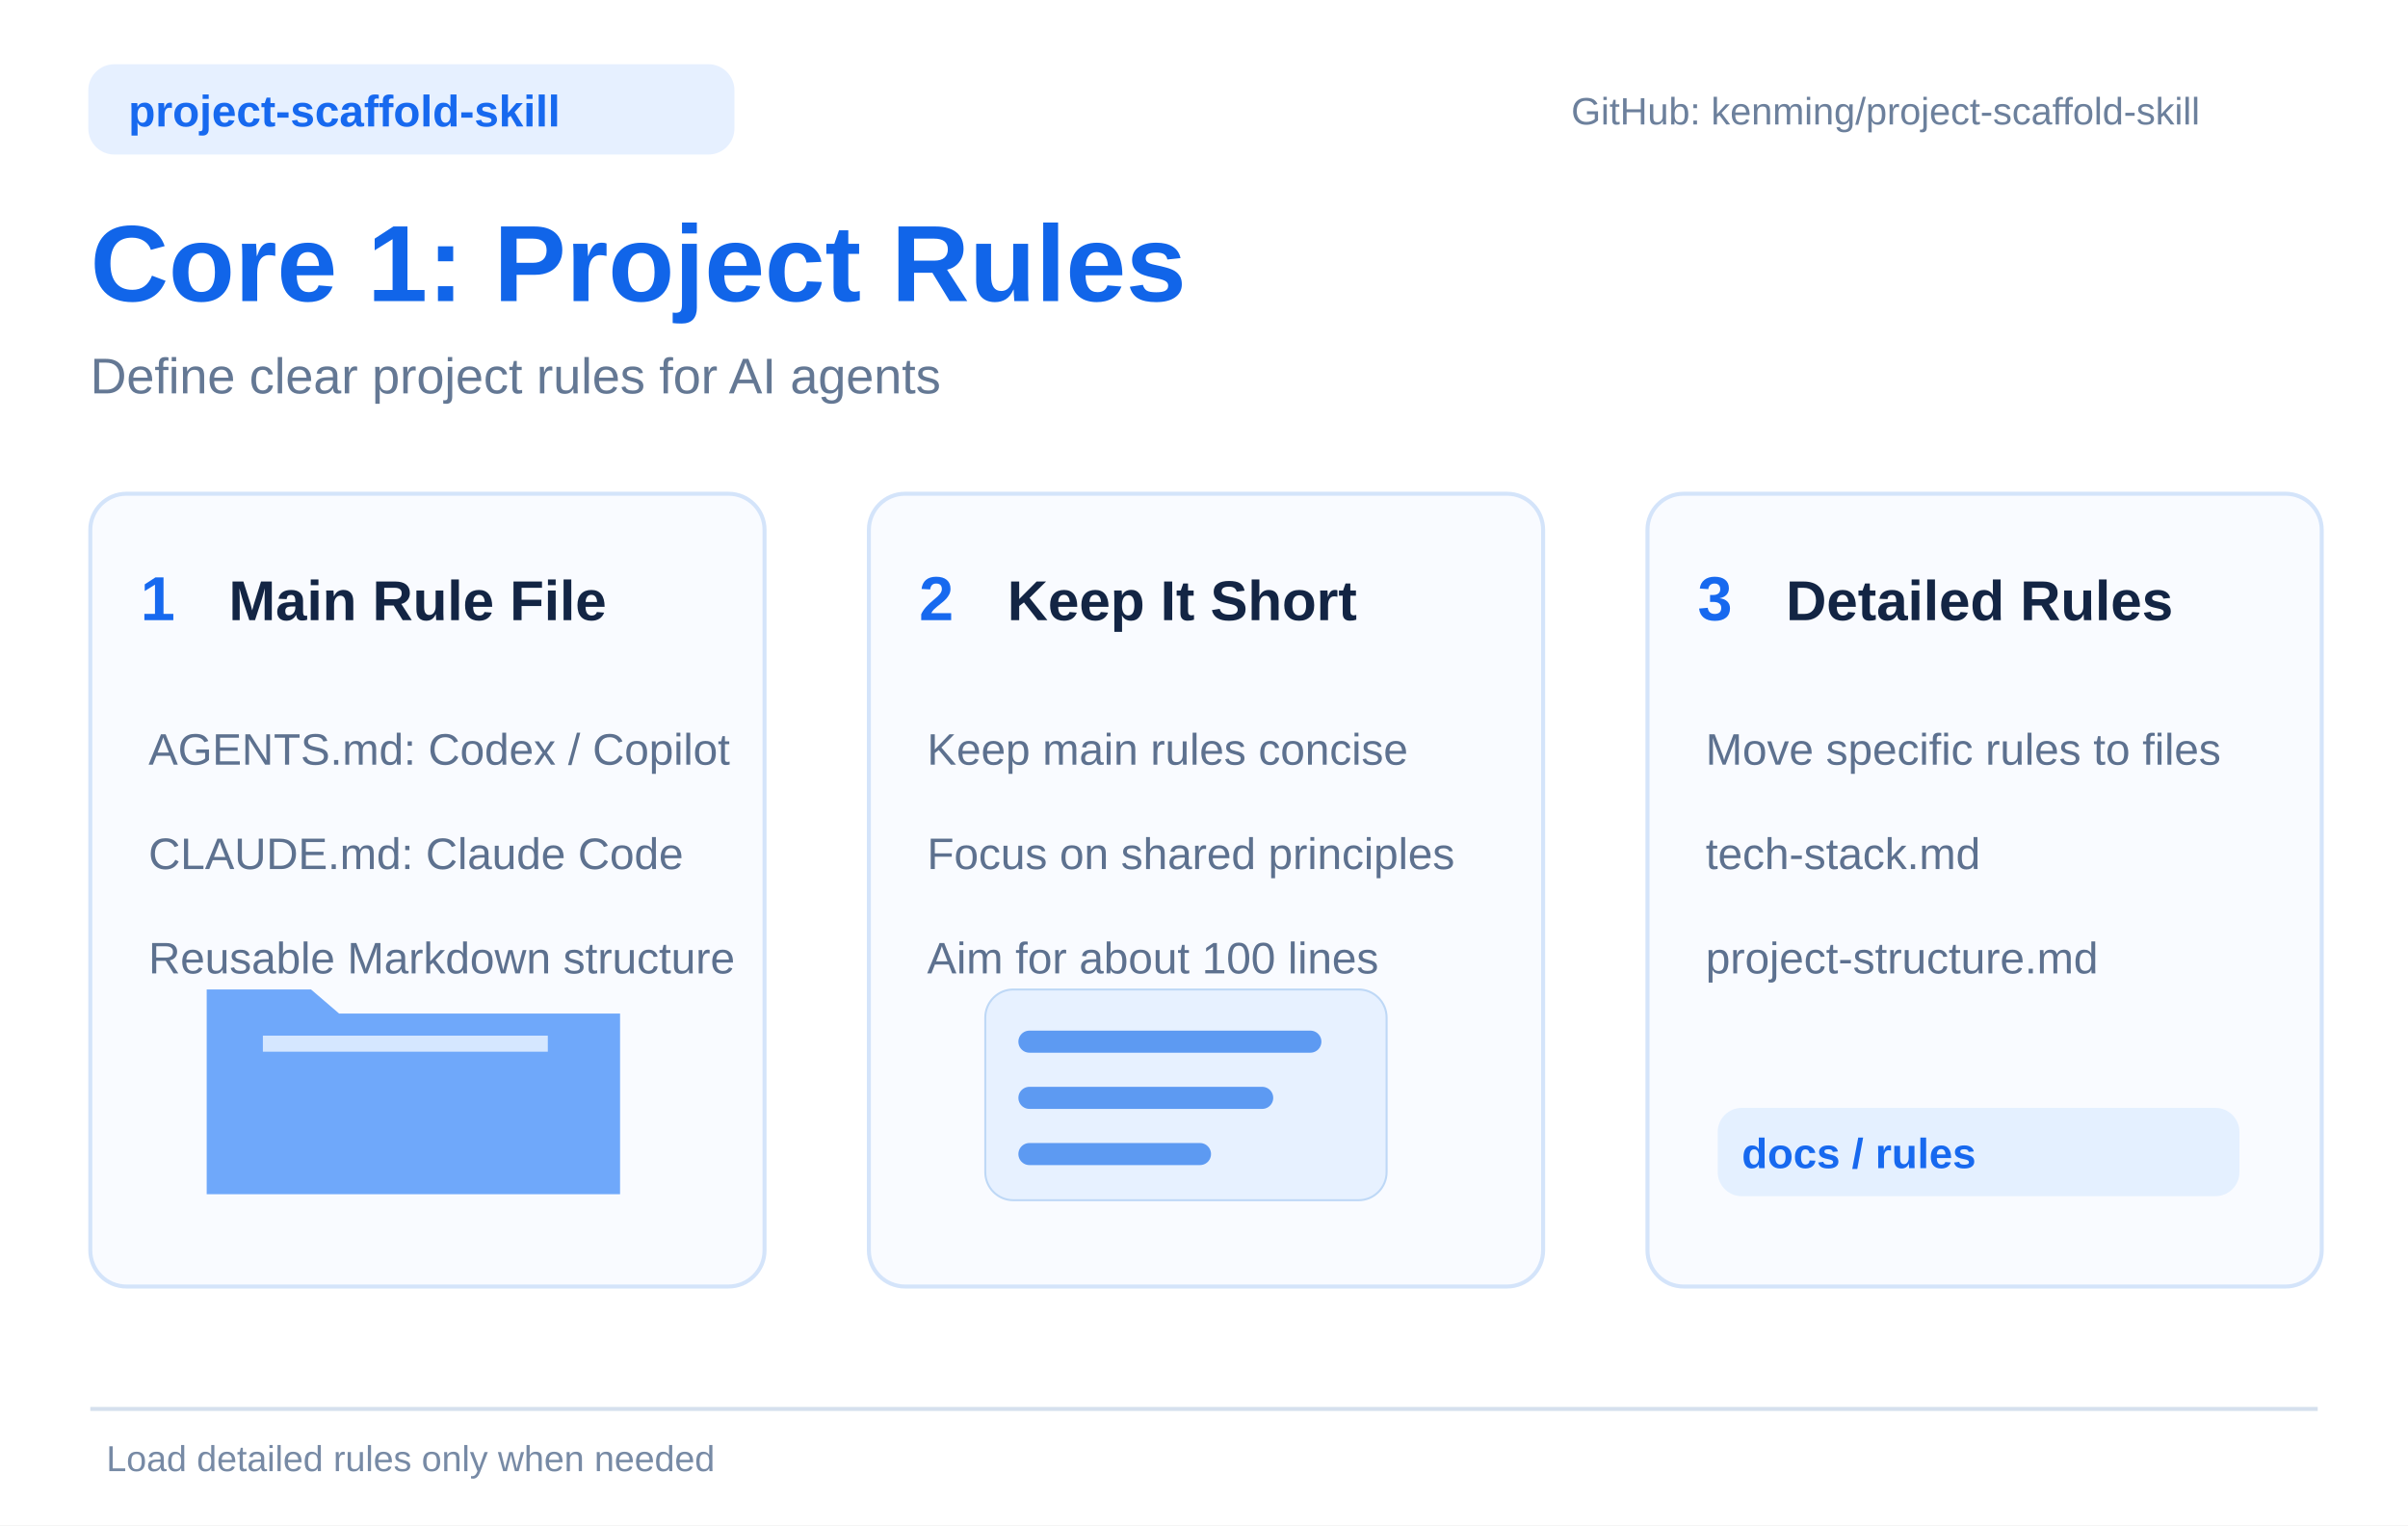
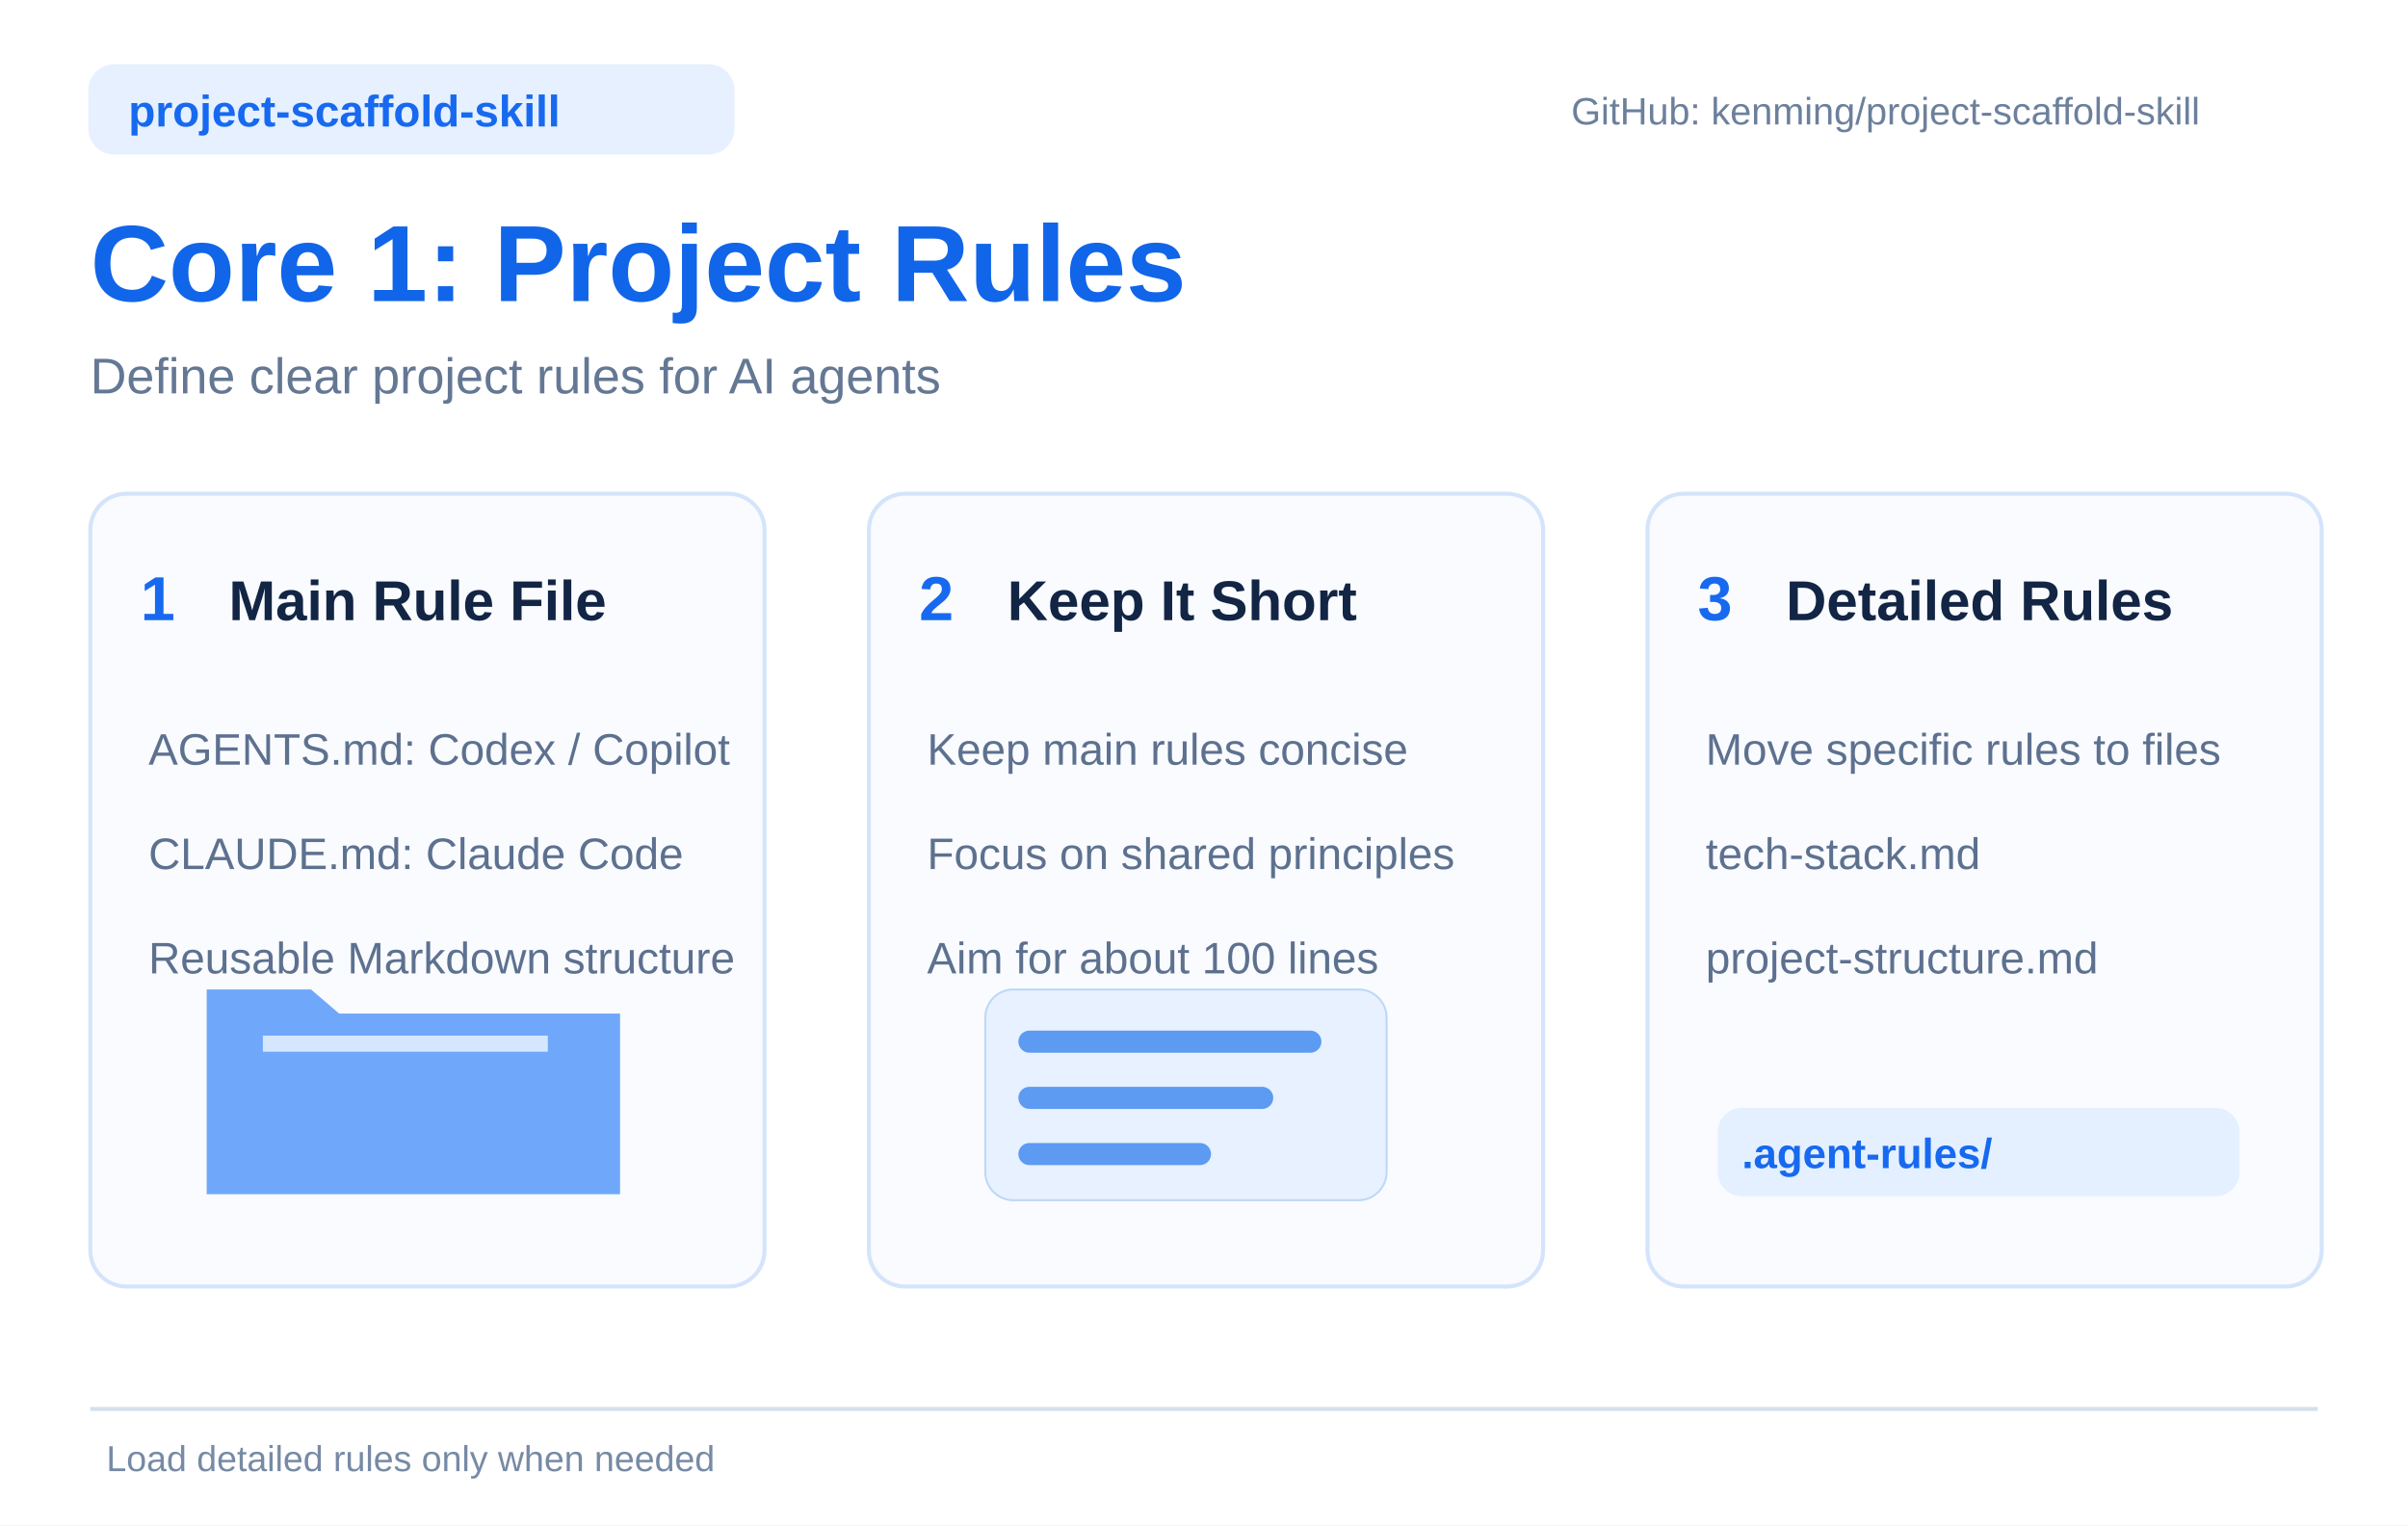
<svg xmlns="http://www.w3.org/2000/svg" width="1200" height="760" viewBox="0 0 1200 760">
  <style>text{font-family:"Segoe UI","Microsoft JhengHei","Noto Sans TC",Arial,sans-serif}</style>
  <rect width="1200" height="760" fill="#fff" />
  <rect x="44" y="32" width="322" height="45" rx="13" fill="#e6f0ff" />
  <text x="64" y="63" font-size="22" fill="#1769ef" font-weight="700">project-scaffold-skill</text>
  <text x="783" y="62" font-size="19" fill="#6c809c" font-weight="400">GitHub: kenming/project-scaffold-skill</text>
  <text x="45" y="150" font-size="54" fill="#1165e9" font-weight="700">Core 1: Project Rules</text>
  <text x="45" y="196" font-size="25" fill="#647894" font-weight="400">Define clear project rules for AI agents</text>
  <rect x="45" y="246" width="336" height="395" rx="18" fill="#f9fbff" stroke="#d4e4fa" stroke-width="2" />
  <text x="70" y="309" font-size="31" fill="#1769ef" font-weight="700">1</text>
  <text x="114" y="309" font-size="28" fill="#132544" font-weight="700">Main Rule File</text>
  <text x="74" y="381" font-size="22" fill="#5d718f" font-weight="400">AGENTS.md: Codex / Copilot</text>
  <text x="74" y="433" font-size="22" fill="#5d718f" font-weight="400">CLAUDE.md: Claude Code</text>
  <text x="74" y="485" font-size="22" fill="#5d718f" font-weight="400">Reusable Markdown structure</text>
  <path d="M103 493 h52 l14 12 h140 v90 h-206z" fill="#6fa8fa" />
  <path d="M131 520 h142" stroke="#d5e7ff" stroke-width="8" />
  <rect x="433" y="246" width="336" height="395" rx="18" fill="#f9fbff" stroke="#d4e4fa" stroke-width="2" />
  <text x="458" y="309" font-size="31" fill="#1769ef" font-weight="700">2</text>
  <text x="502" y="309" font-size="28" fill="#132544" font-weight="700">Keep It Short</text>
  <text x="462" y="381" font-size="22" fill="#5d718f" font-weight="400">Keep main rules concise</text>
  <text x="462" y="433" font-size="22" fill="#5d718f" font-weight="400">Focus on shared principles</text>
  <text x="462" y="485" font-size="22" fill="#5d718f" font-weight="400">Aim for about 100 lines</text>
  <rect x="491" y="493" width="200" height="105" rx="14" fill="#e7f1ff" stroke="#bed8f6" />
  <path d="M513 519 h140 M513 547 h116 M513 575 h85" stroke="#5d9af2" stroke-width="11" stroke-linecap="round" />
  <rect x="821" y="246" width="336" height="395" rx="18" fill="#f9fbff" stroke="#d4e4fa" stroke-width="2" />
  <text x="846" y="309" font-size="31" fill="#1769ef" font-weight="700">3</text>
  <text x="890" y="309" font-size="28" fill="#132544" font-weight="700">Detailed Rules</text>
  <text x="850" y="381" font-size="22" fill="#5d718f" font-weight="400">Move specific rules to files</text>
  <text x="850" y="433" font-size="22" fill="#5d718f" font-weight="400">tech-stack.md</text>
  <text x="850" y="485" font-size="22" fill="#5d718f" font-weight="400">project-structure.md</text>
  <rect x="856" y="552" width="260" height="44" rx="12" fill="#e4f0ff" />
-   <text x="868" y="582" font-size="21" fill="#1769ef" font-weight="700">docs / rules</text>
+   <text x="868" y="582" font-size="21" fill="#1769ef" font-weight="700">.agent-rules/</text>
  <path d="M45 702h1110" stroke="#d5e0ed" stroke-width="2" />
  <text x="53" y="733" font-size="18" fill="#778aa5" font-weight="400">Load detailed rules only when needed</text>
</svg>
